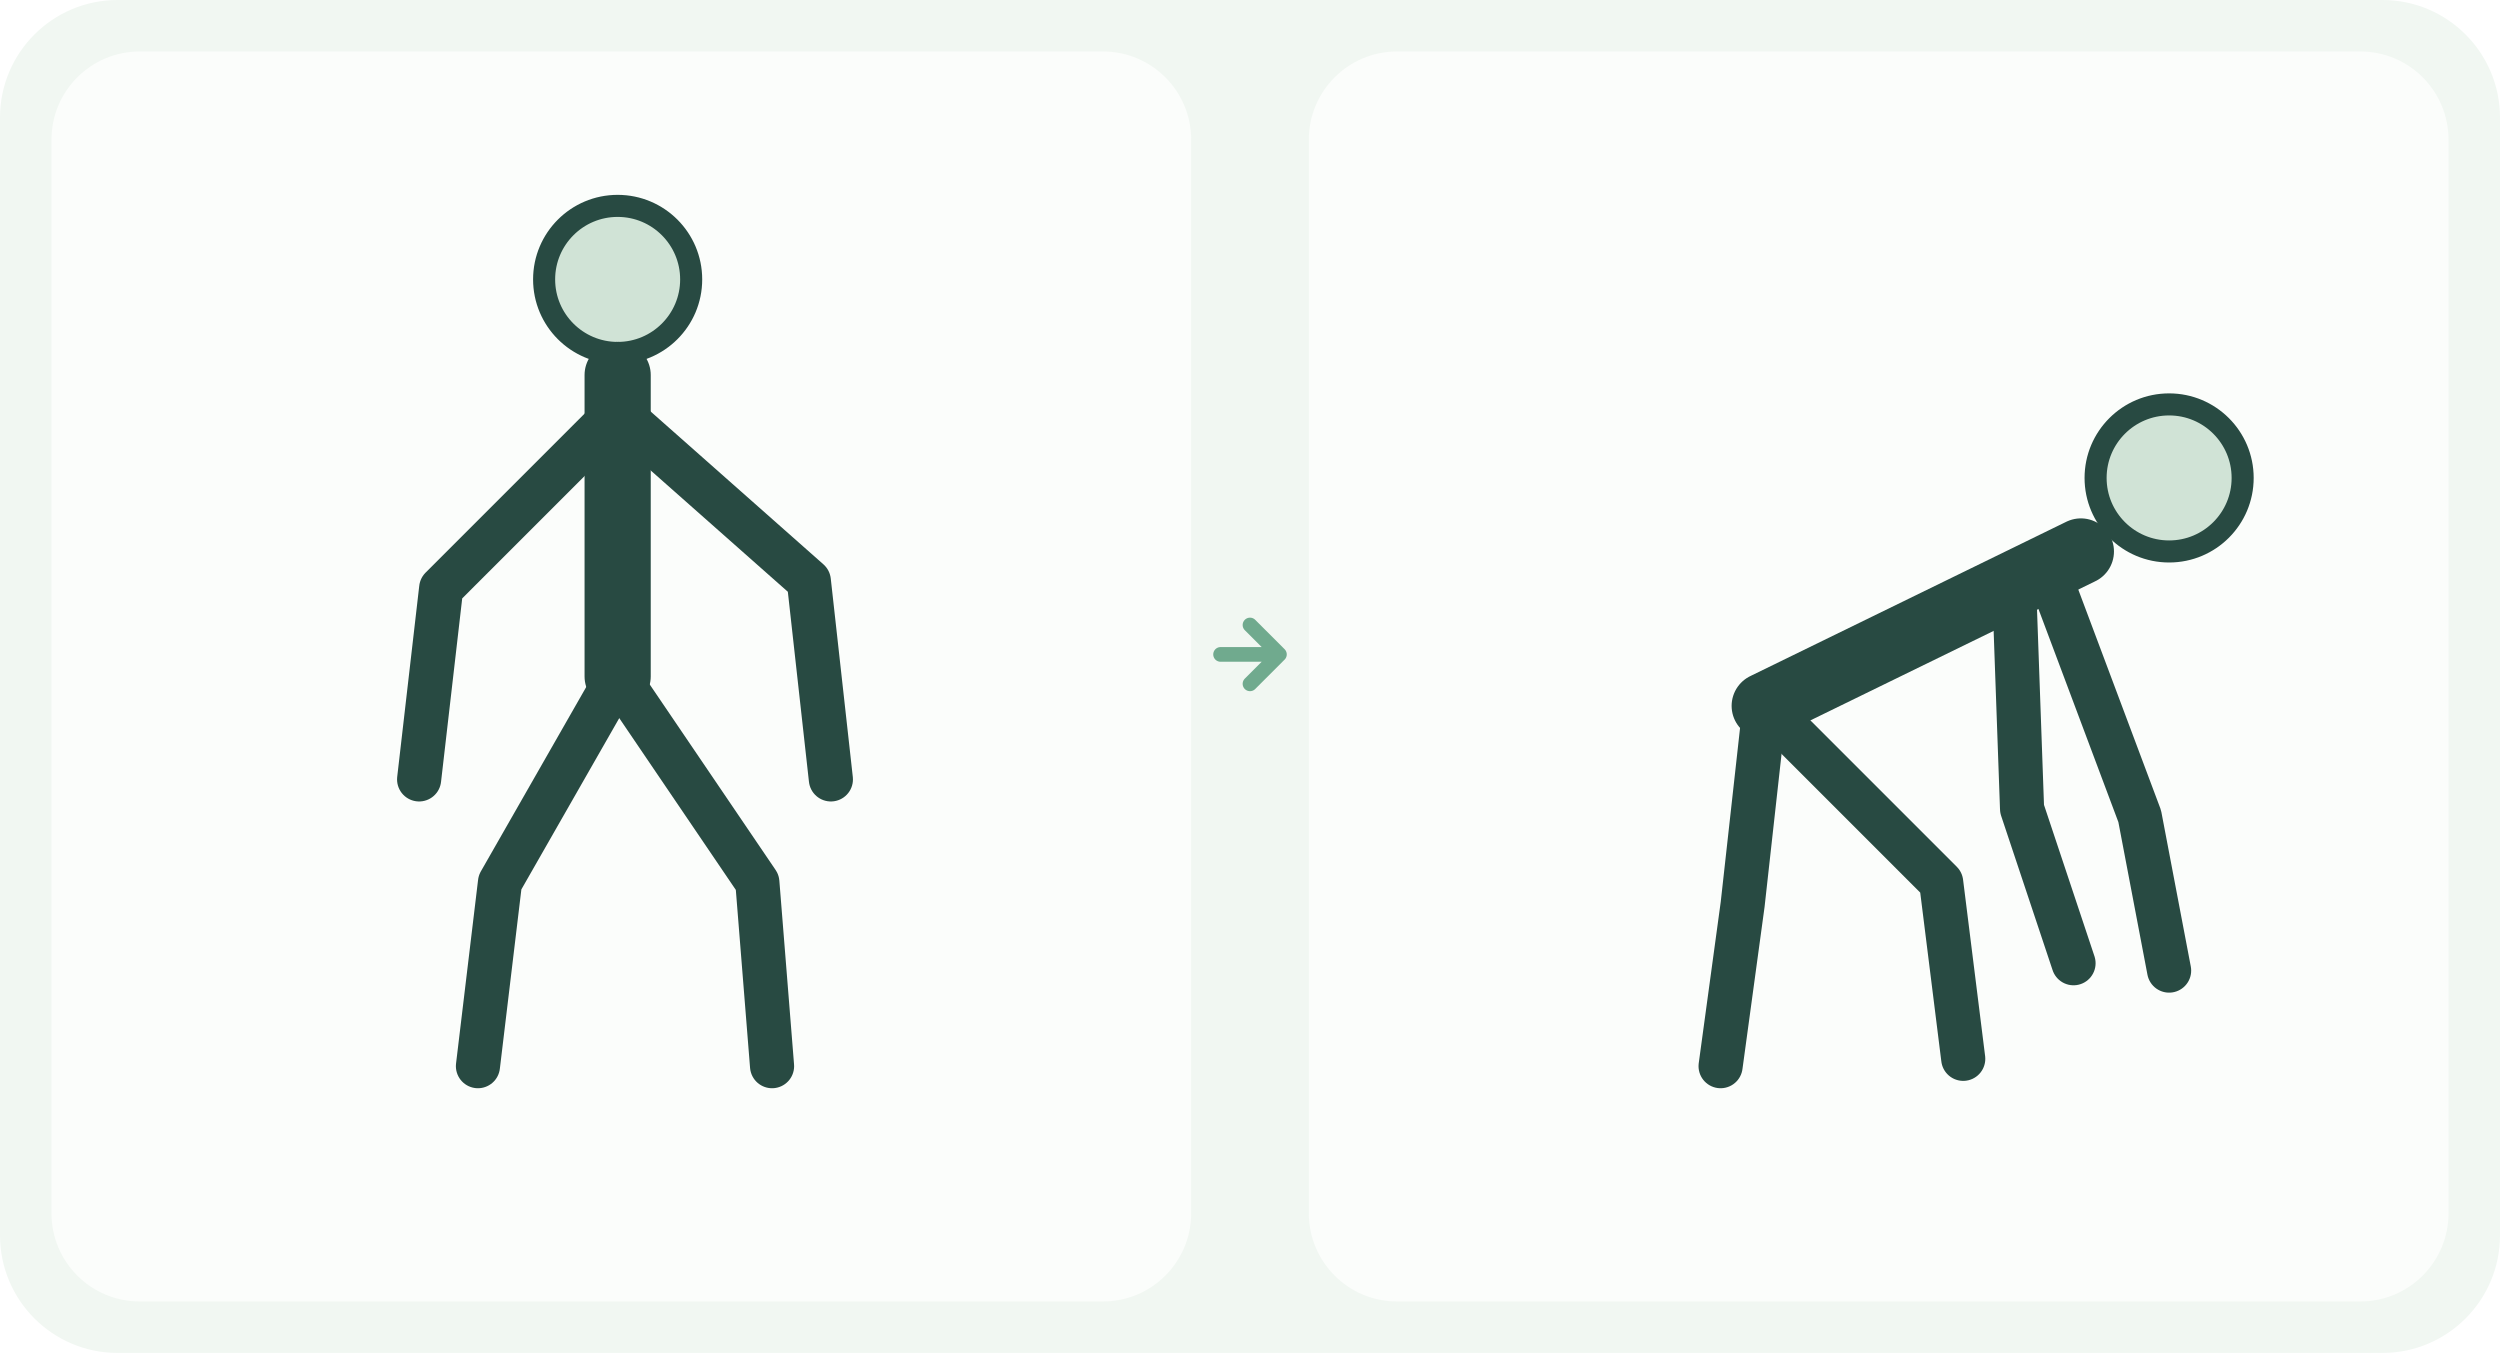
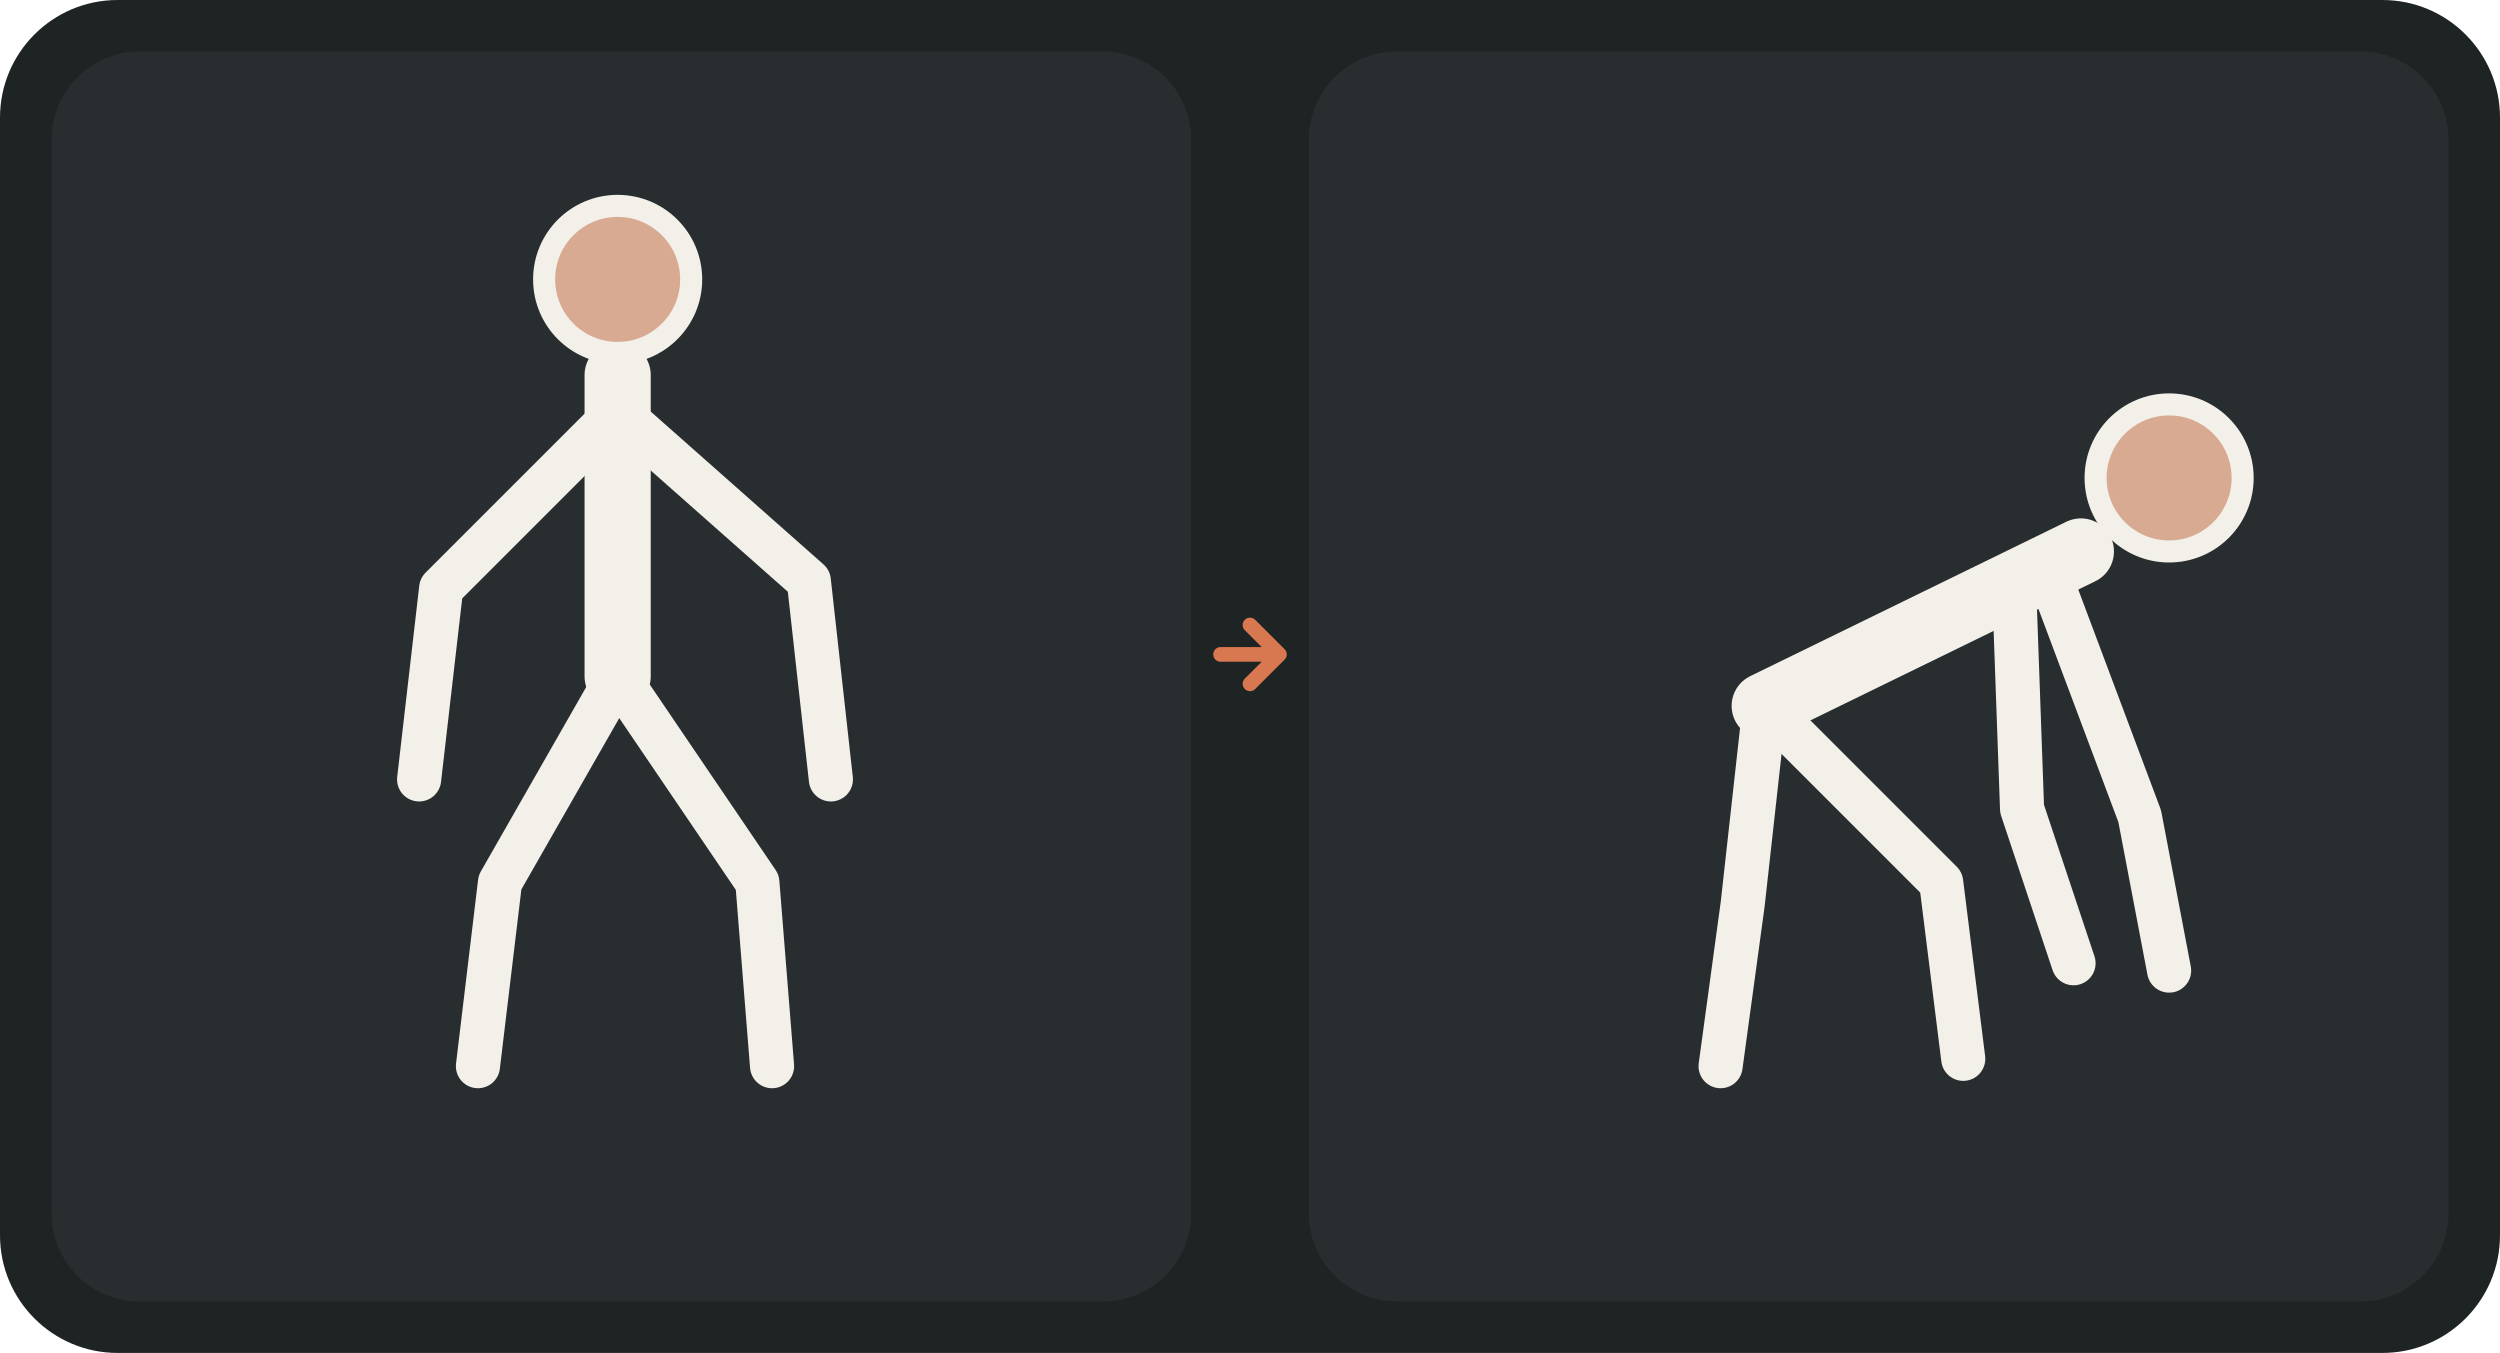
<svg xmlns="http://www.w3.org/2000/svg" viewBox="0 0 340 184" role="img" aria-label="Two positions for hinge movement">
-   <rect width="340" height="184" rx="16" fill="#f1f7f2" />
-   <rect x="7" y="7" width="155" height="170" rx="12" fill="#fbfdfb" />
-   <rect x="178" y="7" width="155" height="170" rx="12" fill="#fbfdfb" />
-   <circle cx="84" cy="38" r="10" fill="#d0e3d6" stroke="#284a42" stroke-width="3" />
-   <polyline points="84,51 84,92" fill="none" stroke="#284a42" stroke-width="9" stroke-linejoin="round" stroke-linecap="round" />
-   <polyline points="84,92 68,120 65,145" fill="none" stroke="#284a42" stroke-width="6" stroke-linejoin="round" stroke-linecap="round" />
-   <polyline points="84,92 103,120 105,145" fill="none" stroke="#284a42" stroke-width="6" stroke-linejoin="round" stroke-linecap="round" />
-   <polyline points="84,56 60,80 57,106" fill="none" stroke="#284a42" stroke-width="6" stroke-linejoin="round" stroke-linecap="round" />
-   <polyline points="84,56 110,79 113,106" fill="none" stroke="#284a42" stroke-width="6" stroke-linejoin="round" stroke-linecap="round" />
-   <circle cx="295" cy="65" r="10" fill="#d0e3d6" stroke="#284a42" stroke-width="3" />
-   <polyline points="283,75 240,96" fill="none" stroke="#284a42" stroke-width="9" stroke-linejoin="round" stroke-linecap="round" />
-   <polyline points="240,96 237,123 234,145" fill="none" stroke="#284a42" stroke-width="6" stroke-linejoin="round" stroke-linecap="round" />
-   <polyline points="240,96 264,120 267,144" fill="none" stroke="#284a42" stroke-width="6" stroke-linejoin="round" stroke-linecap="round" />
-   <polyline points="279,79 291,111 295,132" fill="none" stroke="#284a42" stroke-width="6" stroke-linejoin="round" stroke-linecap="round" />
-   <polyline points="274,82 275,110 282,131" fill="none" stroke="#284a42" stroke-width="6" stroke-linejoin="round" stroke-linecap="round" />
-   <path d="M166 89h8m-4-4 4 4-4 4" fill="none" stroke="#70aa8e" stroke-width="2" stroke-linecap="round" stroke-linejoin="round" />
+   <rect width="340" height="184" rx="16" fill="#1e2324" />
+   <rect x="7" y="7" width="155" height="170" rx="12" fill="#282d2f" />
+   <rect x="178" y="7" width="155" height="170" rx="12" fill="#282d2f" />
+   <circle cx="84" cy="38" r="10" fill="#d8aa92" stroke="#f2f0e9" stroke-width="3" />
+   <polyline points="84,51 84,92" fill="none" stroke="#f2f0e9" stroke-width="9" stroke-linejoin="round" stroke-linecap="round" />
+   <polyline points="84,92 68,120 65,145" fill="none" stroke="#f2f0e9" stroke-width="6" stroke-linejoin="round" stroke-linecap="round" />
+   <polyline points="84,92 103,120 105,145" fill="none" stroke="#f2f0e9" stroke-width="6" stroke-linejoin="round" stroke-linecap="round" />
+   <polyline points="84,56 60,80 57,106" fill="none" stroke="#f2f0e9" stroke-width="6" stroke-linejoin="round" stroke-linecap="round" />
+   <polyline points="84,56 110,79 113,106" fill="none" stroke="#f2f0e9" stroke-width="6" stroke-linejoin="round" stroke-linecap="round" />
+   <circle cx="295" cy="65" r="10" fill="#d8aa92" stroke="#f2f0e9" stroke-width="3" />
+   <polyline points="283,75 240,96" fill="none" stroke="#f2f0e9" stroke-width="9" stroke-linejoin="round" stroke-linecap="round" />
+   <polyline points="240,96 237,123 234,145" fill="none" stroke="#f2f0e9" stroke-width="6" stroke-linejoin="round" stroke-linecap="round" />
+   <polyline points="240,96 264,120 267,144" fill="none" stroke="#f2f0e9" stroke-width="6" stroke-linejoin="round" stroke-linecap="round" />
+   <polyline points="279,79 291,111 295,132" fill="none" stroke="#f2f0e9" stroke-width="6" stroke-linejoin="round" stroke-linecap="round" />
+   <polyline points="274,82 275,110 282,131" fill="none" stroke="#f2f0e9" stroke-width="6" stroke-linejoin="round" stroke-linecap="round" />
+   <path d="M166 89h8m-4-4 4 4-4 4" fill="none" stroke="#d77850" stroke-width="2" stroke-linecap="round" stroke-linejoin="round" />
</svg>
